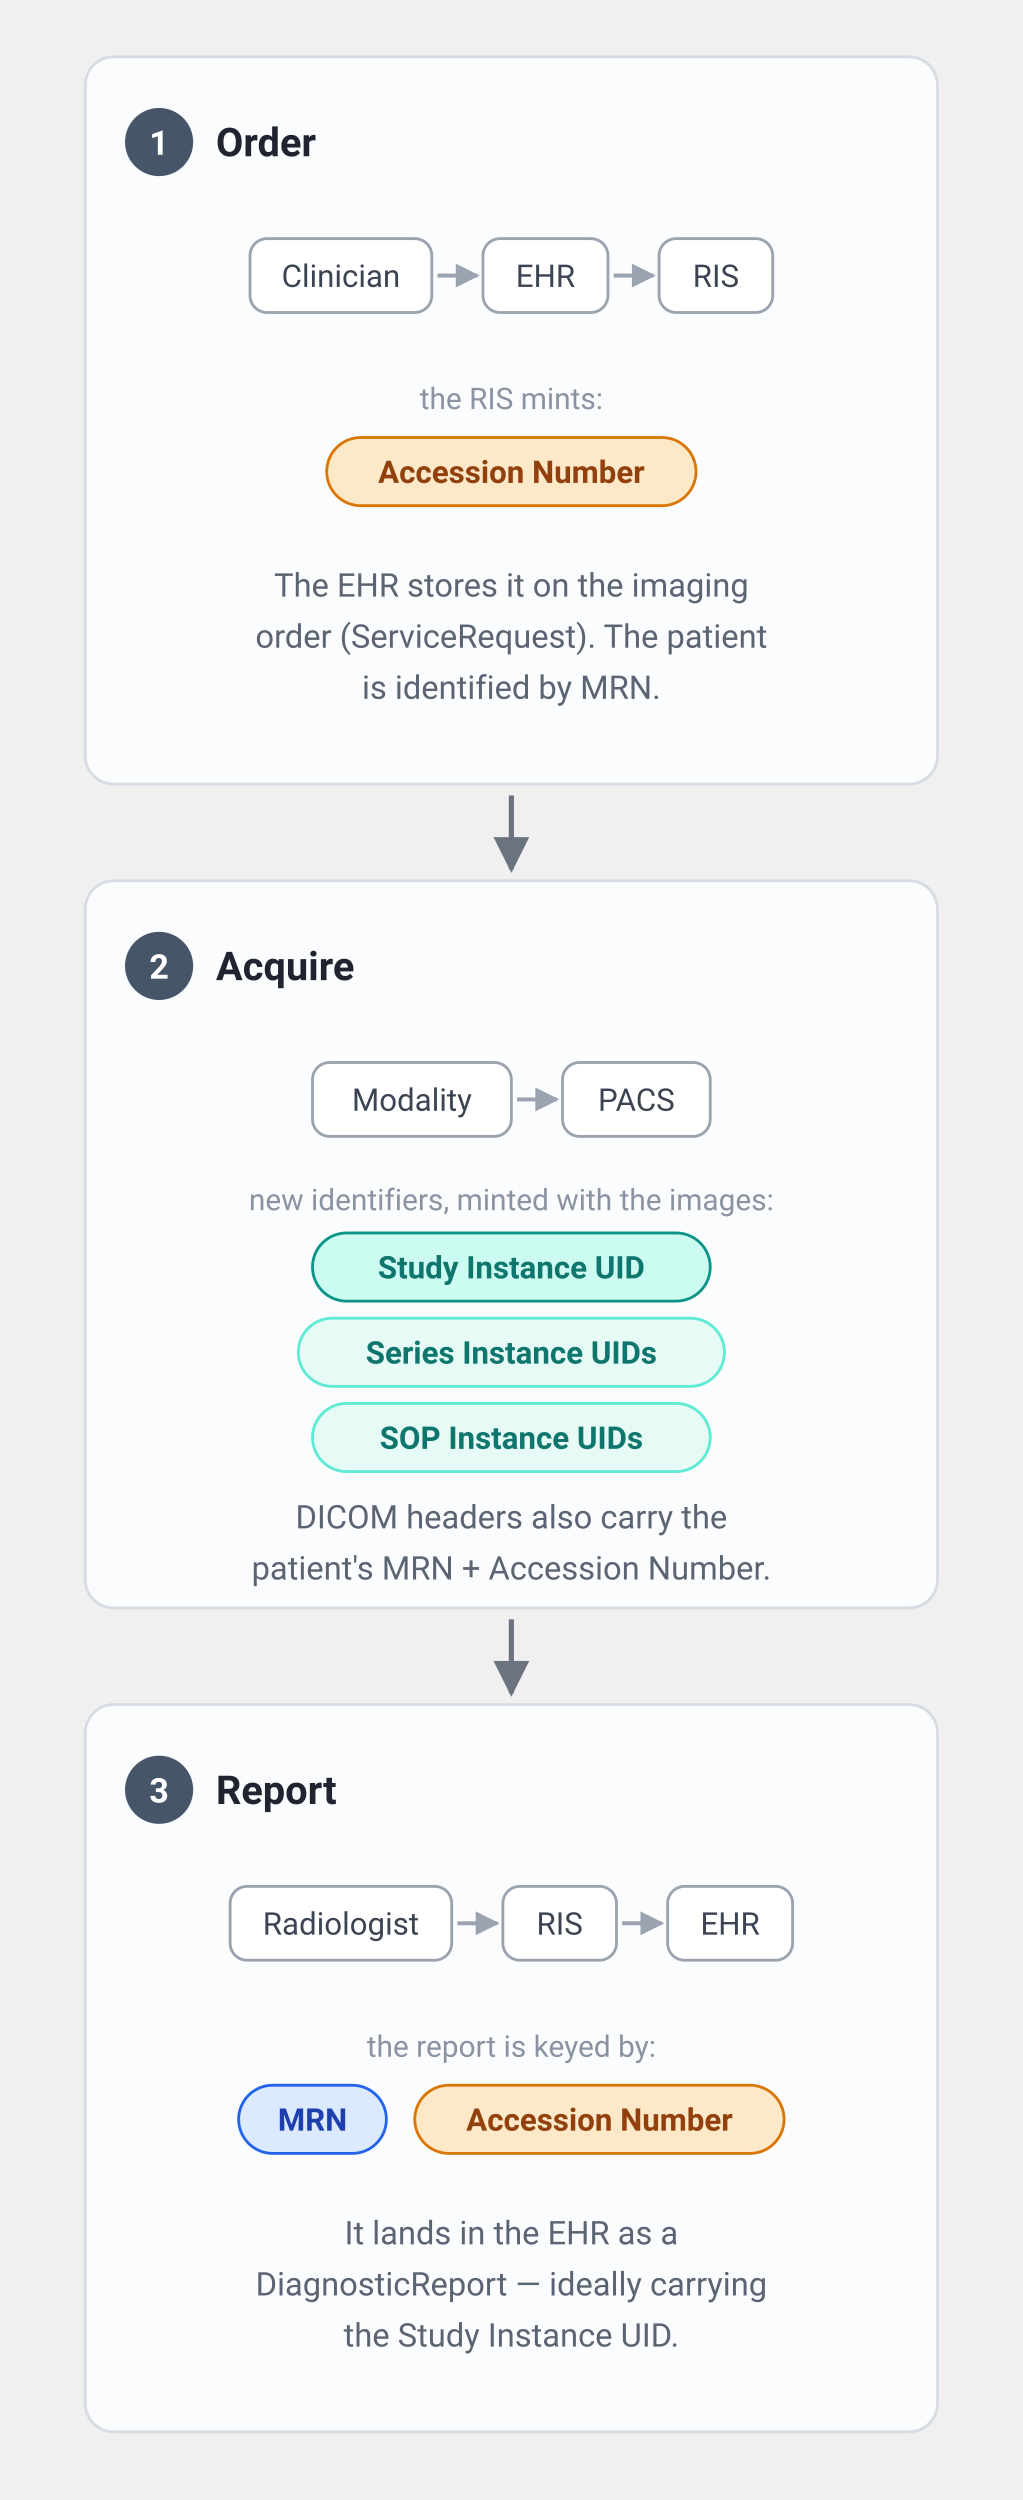
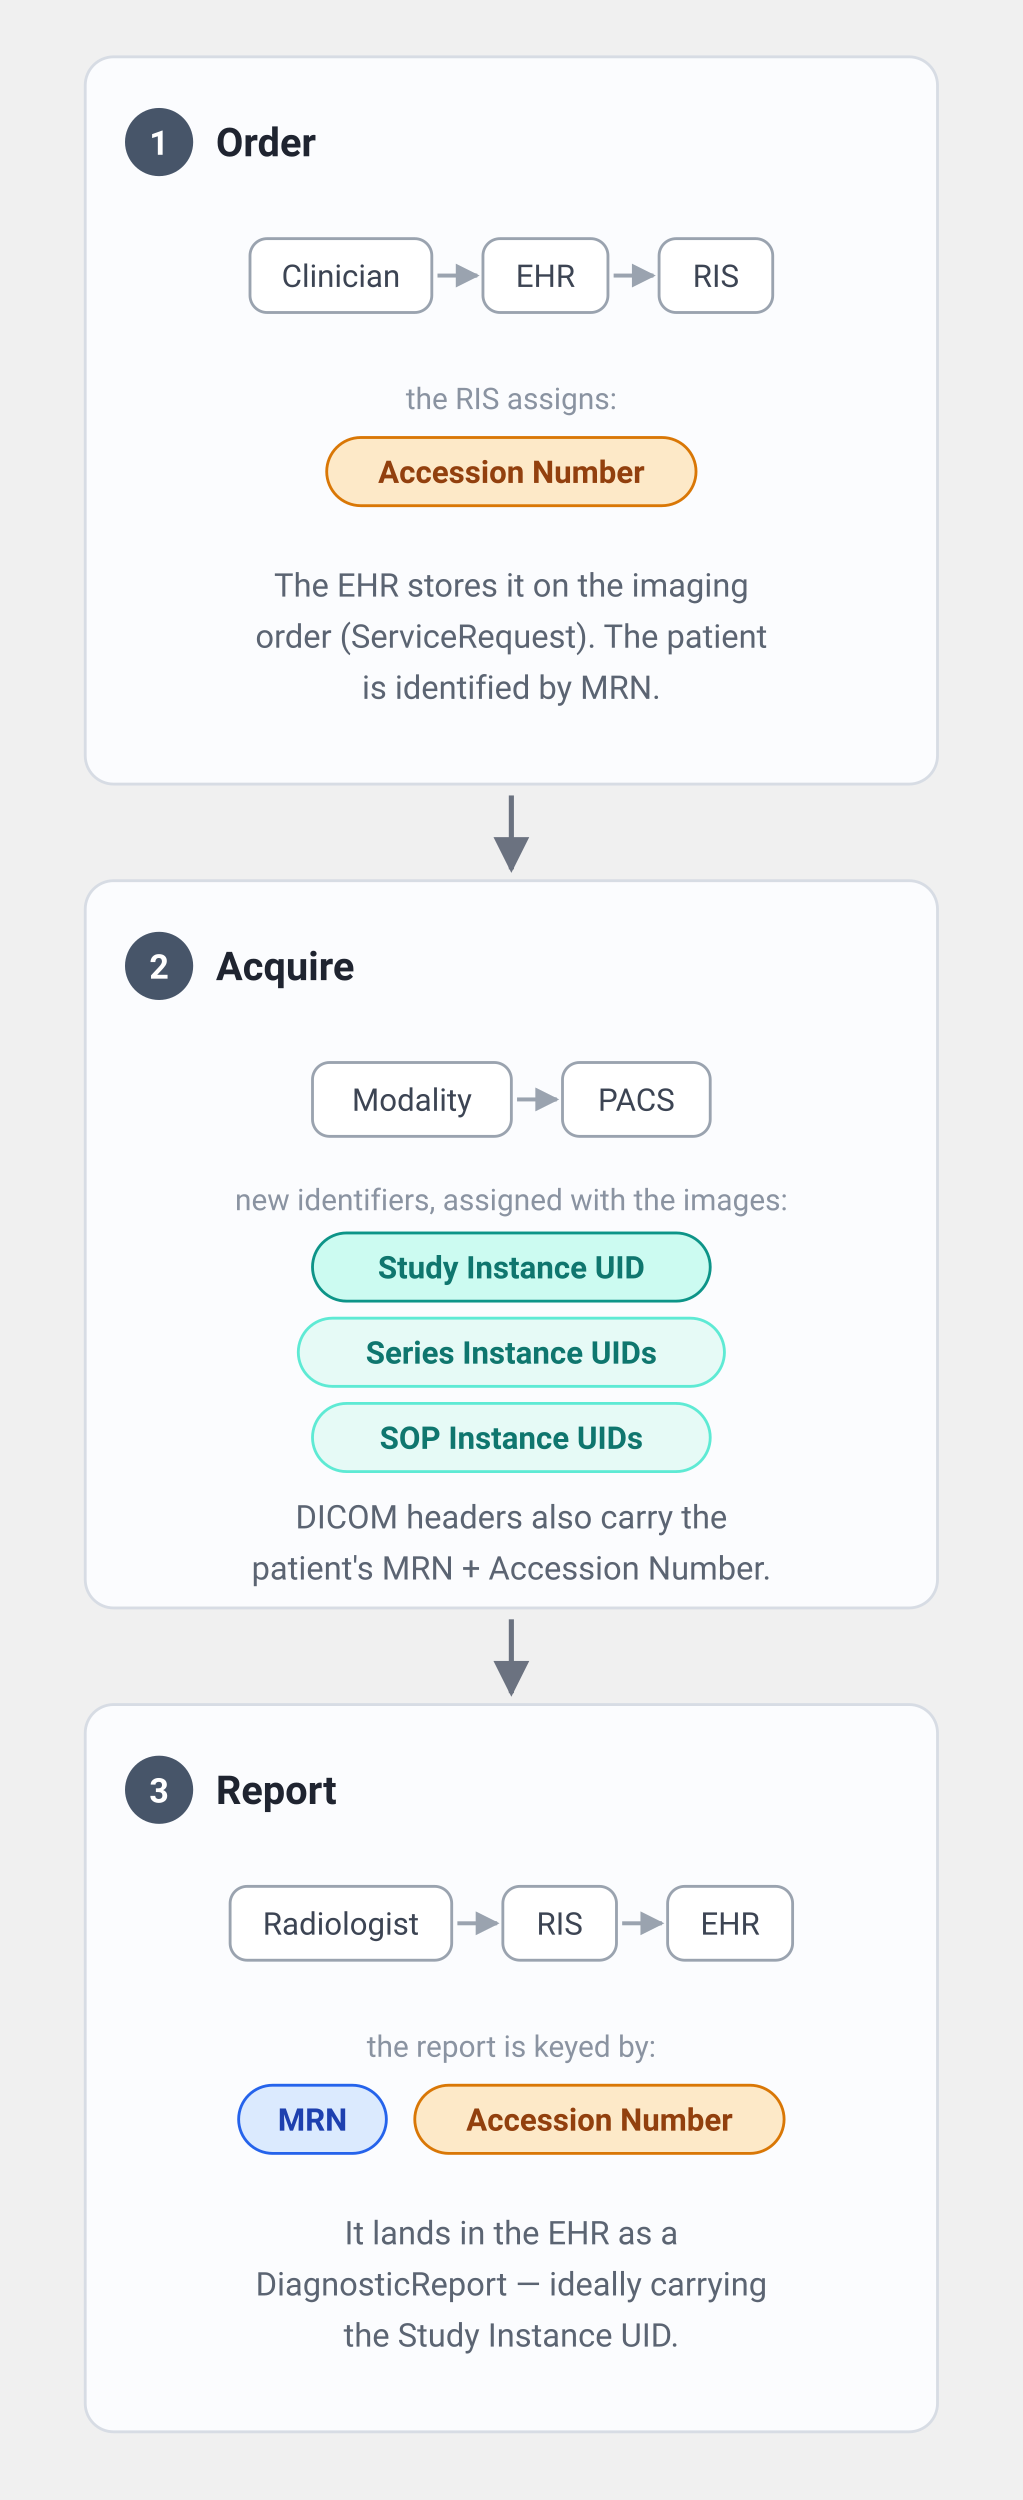
- <svg xmlns="http://www.w3.org/2000/svg" viewBox="0 0 360 880" width="340" font-family="-apple-system, 'Segoe UI', Roboto, Helvetica, Arial, sans-serif" role="img" aria-label="Imaging workflow in three steps (mobile): ordering mints the Accession Number in the RIS; acquisition mints the DICOM UIDs in the PACS; reporting ties the report back to the EHR by MRN and Accession Number">
+ <svg xmlns="http://www.w3.org/2000/svg" viewBox="0 0 360 880" width="340" font-family="-apple-system, 'Segoe UI', Roboto, Helvetica, Arial, sans-serif" role="img" aria-label="Imaging workflow in three steps (mobile): ordering assigns the Accession Number in the RIS; acquisition assigns the DICOM UIDs in the PACS; reporting ties the report back to the EHR by MRN and Accession Number">
  <defs>
    <marker id="arr" viewBox="0 0 10 10" refX="9" refY="5" markerWidth="7" markerHeight="7" orient="auto-start-reverse">
      <path d="M0,0 L10,5 L0,10 z" fill="#6b7280" />
    </marker>
    <marker id="arrs" viewBox="0 0 10 10" refX="9" refY="5" markerWidth="6" markerHeight="6" orient="auto-start-reverse">
      <path d="M0,0 L10,5 L0,10 z" fill="#9aa3af" />
    </marker>
  </defs>
  <rect x="30" y="20" width="300" height="256" rx="10" fill="#fbfcfe" stroke="#d7dce4" />
  <circle cx="56" cy="50" r="12" fill="#475569" />
  <text x="56" y="54.5" font-size="12" font-weight="700" fill="#ffffff" text-anchor="middle">1</text>
  <text x="76" y="55" font-size="14" font-weight="700" fill="#1f2430">Order</text>
  <rect x="88" y="84" width="64" height="26" rx="6" fill="#ffffff" stroke="#9aa3af" />
  <text x="120" y="101" font-size="11" fill="#3c4453" text-anchor="middle">Clinician</text>
  <line x1="154" y1="97" x2="168" y2="97" stroke="#9aa3af" stroke-width="1.4" marker-end="url(#arrs)" />
  <rect x="170" y="84" width="44" height="26" rx="6" fill="#ffffff" stroke="#9aa3af" />
  <text x="192" y="101" font-size="11" fill="#3c4453" text-anchor="middle">EHR</text>
  <line x1="216" y1="97" x2="230" y2="97" stroke="#9aa3af" stroke-width="1.4" marker-end="url(#arrs)" />
  <rect x="232" y="84" width="40" height="26" rx="6" fill="#ffffff" stroke="#9aa3af" />
  <text x="252" y="101" font-size="11" fill="#3c4453" text-anchor="middle">RIS</text>
-   <text x="180" y="144" font-size="10.5" fill="#8a93a1" text-anchor="middle">the RIS mints:</text>
+   <text x="180" y="144" font-size="10.5" fill="#8a93a1" text-anchor="middle">the RIS assigns:</text>
  <rect x="115" y="154" width="130" height="24" rx="12" fill="#fde9c8" stroke="#d97706" />
  <text x="180" y="170" font-size="11" font-weight="600" fill="#92400e" text-anchor="middle">Accession Number</text>
  <text x="180" y="210" font-size="11.5" fill="#5b6472" text-anchor="middle">The EHR stores it on the imaging</text>
  <text x="180" y="228" font-size="11.5" fill="#5b6472" text-anchor="middle">order (ServiceRequest). The patient</text>
  <text x="180" y="246" font-size="11.5" fill="#5b6472" text-anchor="middle">is identified by MRN.</text>
  <line x1="180" y1="280" x2="180" y2="306" stroke="#6b7280" stroke-width="1.8" marker-end="url(#arr)" />
  <rect x="30" y="310" width="300" height="256" rx="10" fill="#fbfcfe" stroke="#d7dce4" />
  <circle cx="56" cy="340" r="12" fill="#475569" />
  <text x="56" y="344.5" font-size="12" font-weight="700" fill="#ffffff" text-anchor="middle">2</text>
  <text x="76" y="345" font-size="14" font-weight="700" fill="#1f2430">Acquire</text>
  <rect x="110" y="374" width="70" height="26" rx="6" fill="#ffffff" stroke="#9aa3af" />
  <text x="145" y="391" font-size="11" fill="#3c4453" text-anchor="middle">Modality</text>
  <line x1="182" y1="387" x2="196" y2="387" stroke="#9aa3af" stroke-width="1.4" marker-end="url(#arrs)" />
  <rect x="198" y="374" width="52" height="26" rx="6" fill="#ffffff" stroke="#9aa3af" />
  <text x="224" y="391" font-size="11" fill="#3c4453" text-anchor="middle">PACS</text>
-   <text x="180" y="426" font-size="10.5" fill="#8a93a1" text-anchor="middle">new identifiers, minted with the images:</text>
+   <text x="180" y="426" font-size="10.5" fill="#8a93a1" text-anchor="middle">new identifiers, assigned with the images:</text>
  <rect x="110" y="434" width="140" height="24" rx="12" fill="#ccfbf1" stroke="#0d9488" />
  <text x="180" y="450" font-size="11" font-weight="600" fill="#0f766e" text-anchor="middle">Study Instance UID</text>
  <rect x="105" y="464" width="150" height="24" rx="12" fill="#e6faf6" stroke="#5eead4" />
  <text x="180" y="480" font-size="11" font-weight="600" fill="#0f766e" text-anchor="middle">Series Instance UIDs</text>
  <rect x="110" y="494" width="140" height="24" rx="12" fill="#e6faf6" stroke="#5eead4" />
  <text x="180" y="510" font-size="11" font-weight="600" fill="#0f766e" text-anchor="middle">SOP Instance UIDs</text>
  <text x="180" y="538" font-size="11.5" fill="#5b6472" text-anchor="middle">DICOM headers also carry the</text>
  <text x="180" y="556" font-size="11.5" fill="#5b6472" text-anchor="middle">patient's MRN + Accession Number.</text>
  <line x1="180" y1="570" x2="180" y2="596" stroke="#6b7280" stroke-width="1.8" marker-end="url(#arr)" />
  <rect x="30" y="600" width="300" height="256" rx="10" fill="#fbfcfe" stroke="#d7dce4" />
  <circle cx="56" cy="630" r="12" fill="#475569" />
  <text x="56" y="634.5" font-size="12" font-weight="700" fill="#ffffff" text-anchor="middle">3</text>
  <text x="76" y="635" font-size="14" font-weight="700" fill="#1f2430">Report</text>
  <rect x="81" y="664" width="78" height="26" rx="6" fill="#ffffff" stroke="#9aa3af" />
  <text x="120" y="681" font-size="11" fill="#3c4453" text-anchor="middle">Radiologist</text>
  <line x1="161" y1="677" x2="175" y2="677" stroke="#9aa3af" stroke-width="1.4" marker-end="url(#arrs)" />
  <rect x="177" y="664" width="40" height="26" rx="6" fill="#ffffff" stroke="#9aa3af" />
  <text x="197" y="681" font-size="11" fill="#3c4453" text-anchor="middle">RIS</text>
  <line x1="219" y1="677" x2="233" y2="677" stroke="#9aa3af" stroke-width="1.4" marker-end="url(#arrs)" />
  <rect x="235" y="664" width="44" height="26" rx="6" fill="#ffffff" stroke="#9aa3af" />
  <text x="257" y="681" font-size="11" fill="#3c4453" text-anchor="middle">EHR</text>
  <text x="180" y="724" font-size="10.5" fill="#8a93a1" text-anchor="middle">the report is keyed by:</text>
  <rect x="84" y="734" width="52" height="24" rx="12" fill="#dbeafe" stroke="#2563eb" />
  <text x="110" y="750" font-size="11" font-weight="600" fill="#1e40af" text-anchor="middle">MRN</text>
  <rect x="146" y="734" width="130" height="24" rx="12" fill="#fde9c8" stroke="#d97706" />
  <text x="211" y="750" font-size="11" font-weight="600" fill="#92400e" text-anchor="middle">Accession Number</text>
  <text x="180" y="790" font-size="11.5" fill="#5b6472" text-anchor="middle">It lands in the EHR as a</text>
  <text x="180" y="808" font-size="11.5" fill="#5b6472" text-anchor="middle">DiagnosticReport — ideally carrying</text>
  <text x="180" y="826" font-size="11.5" fill="#5b6472" text-anchor="middle">the Study Instance UID.</text>
</svg>
